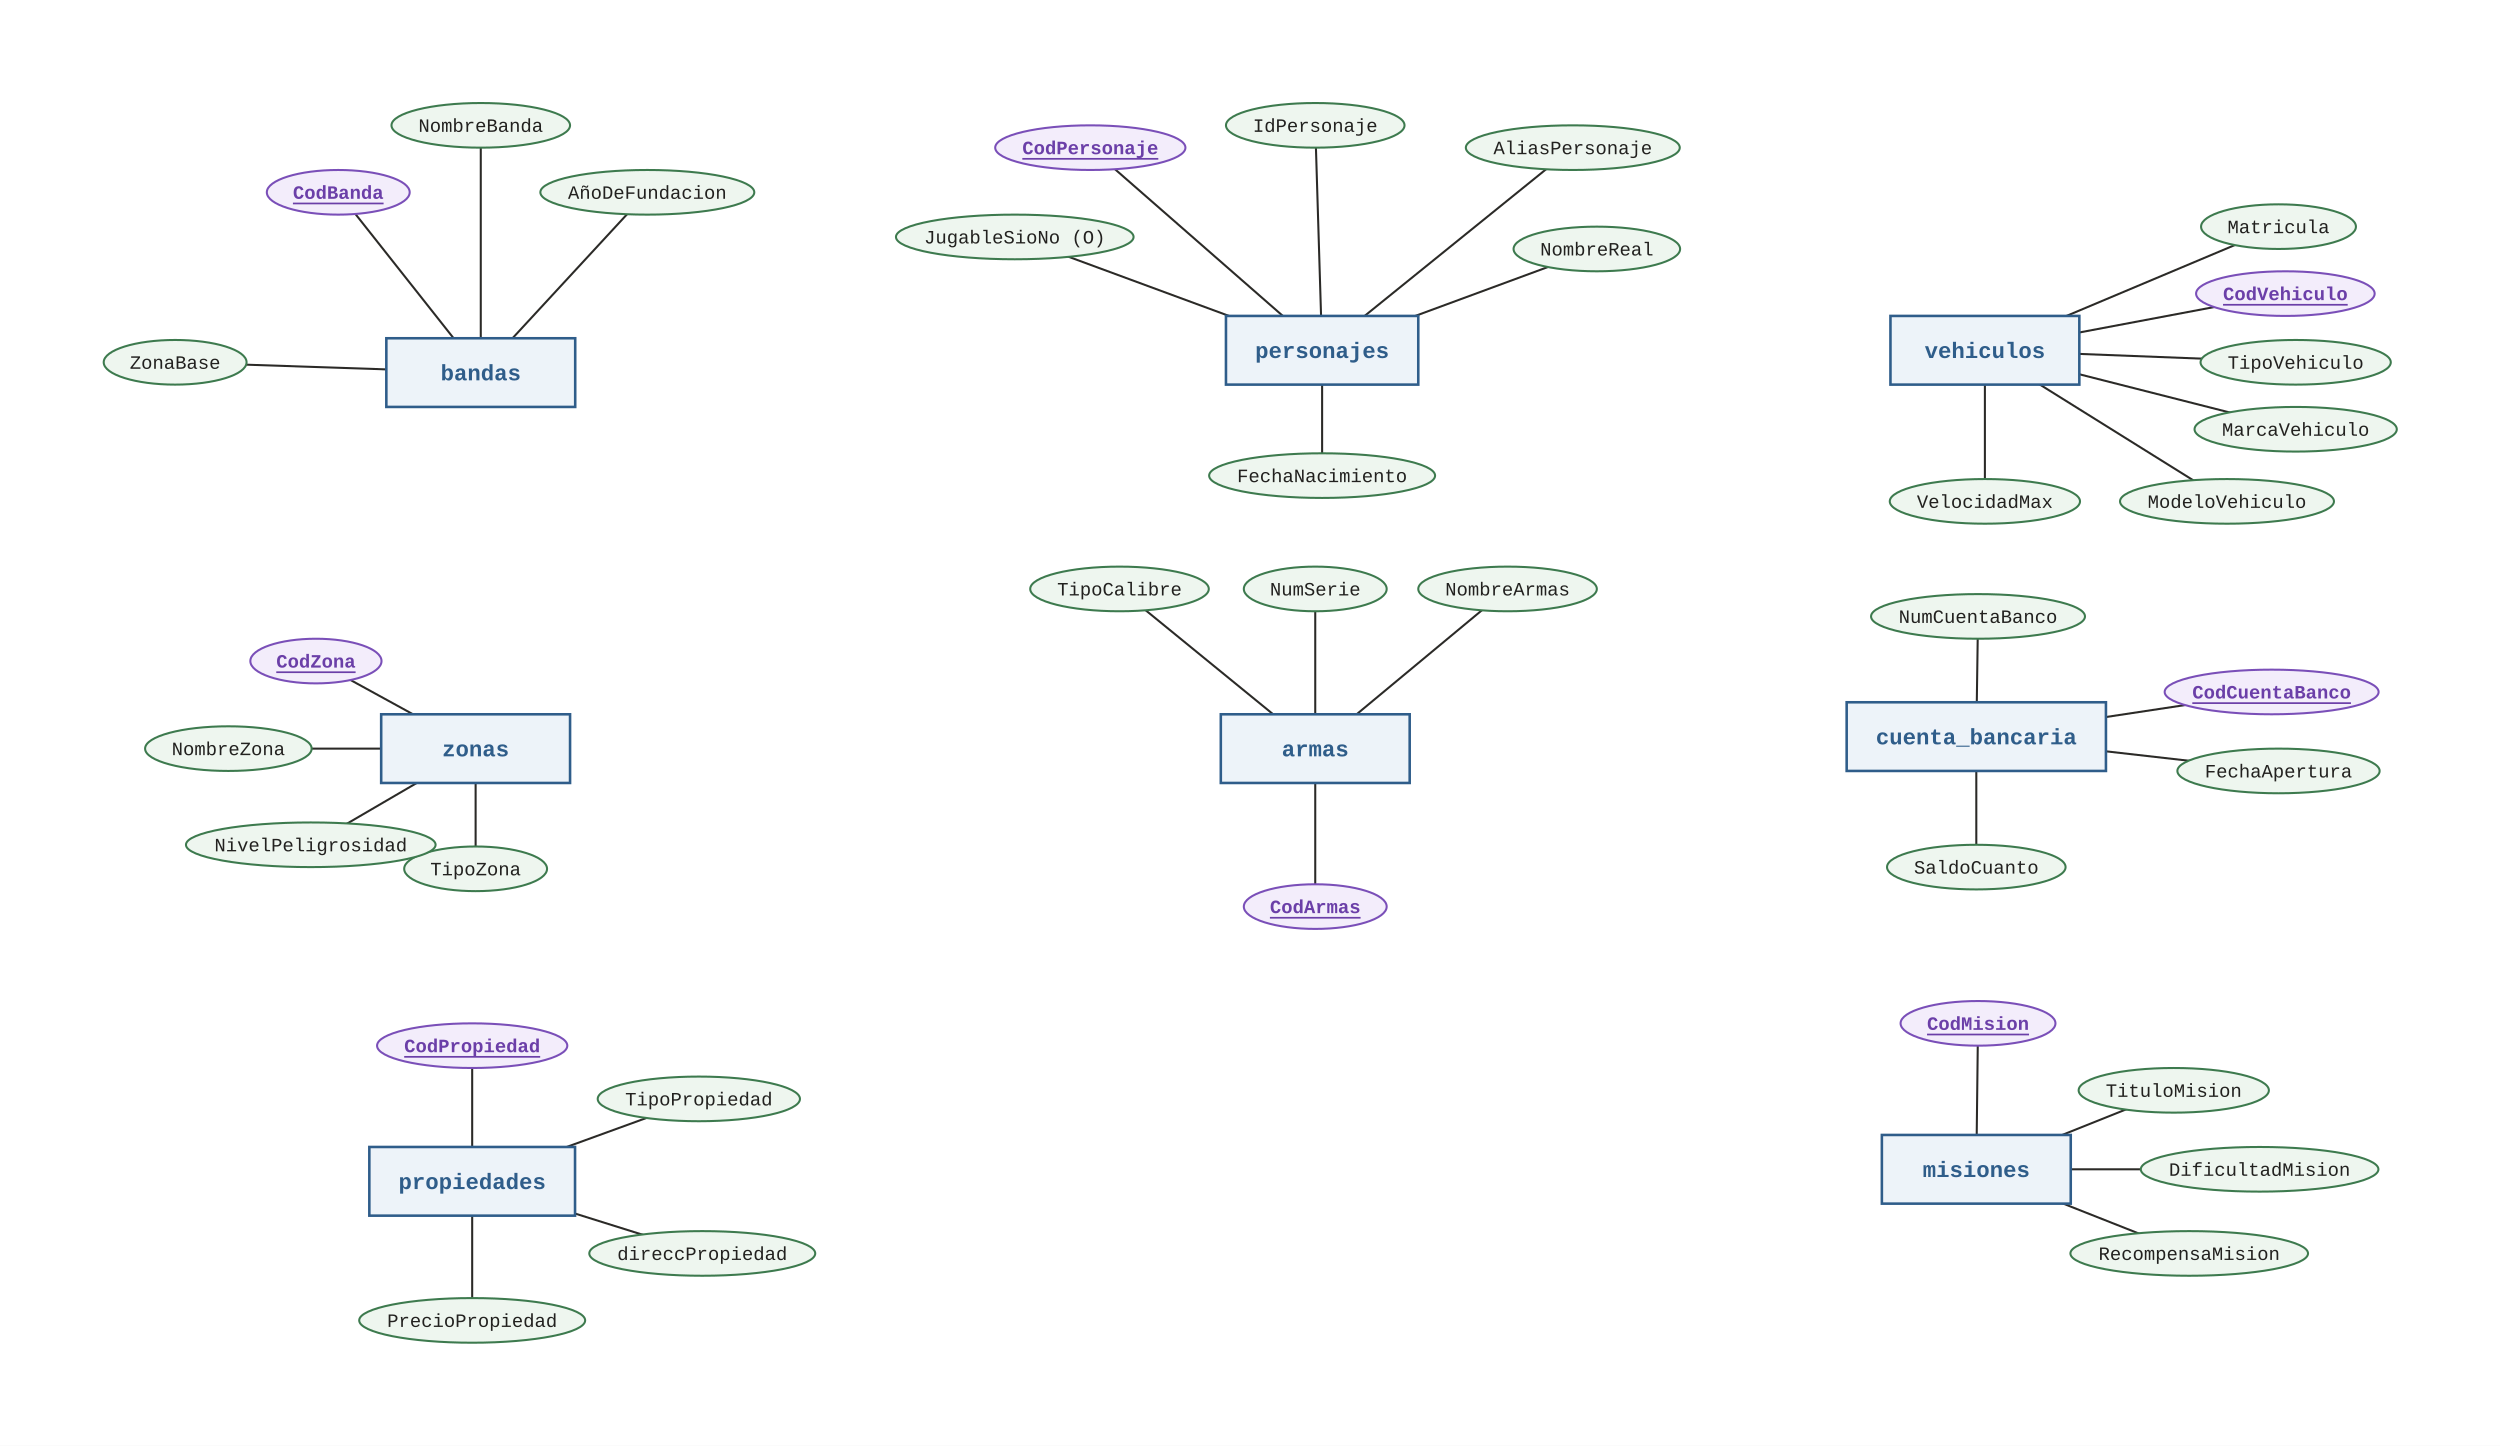
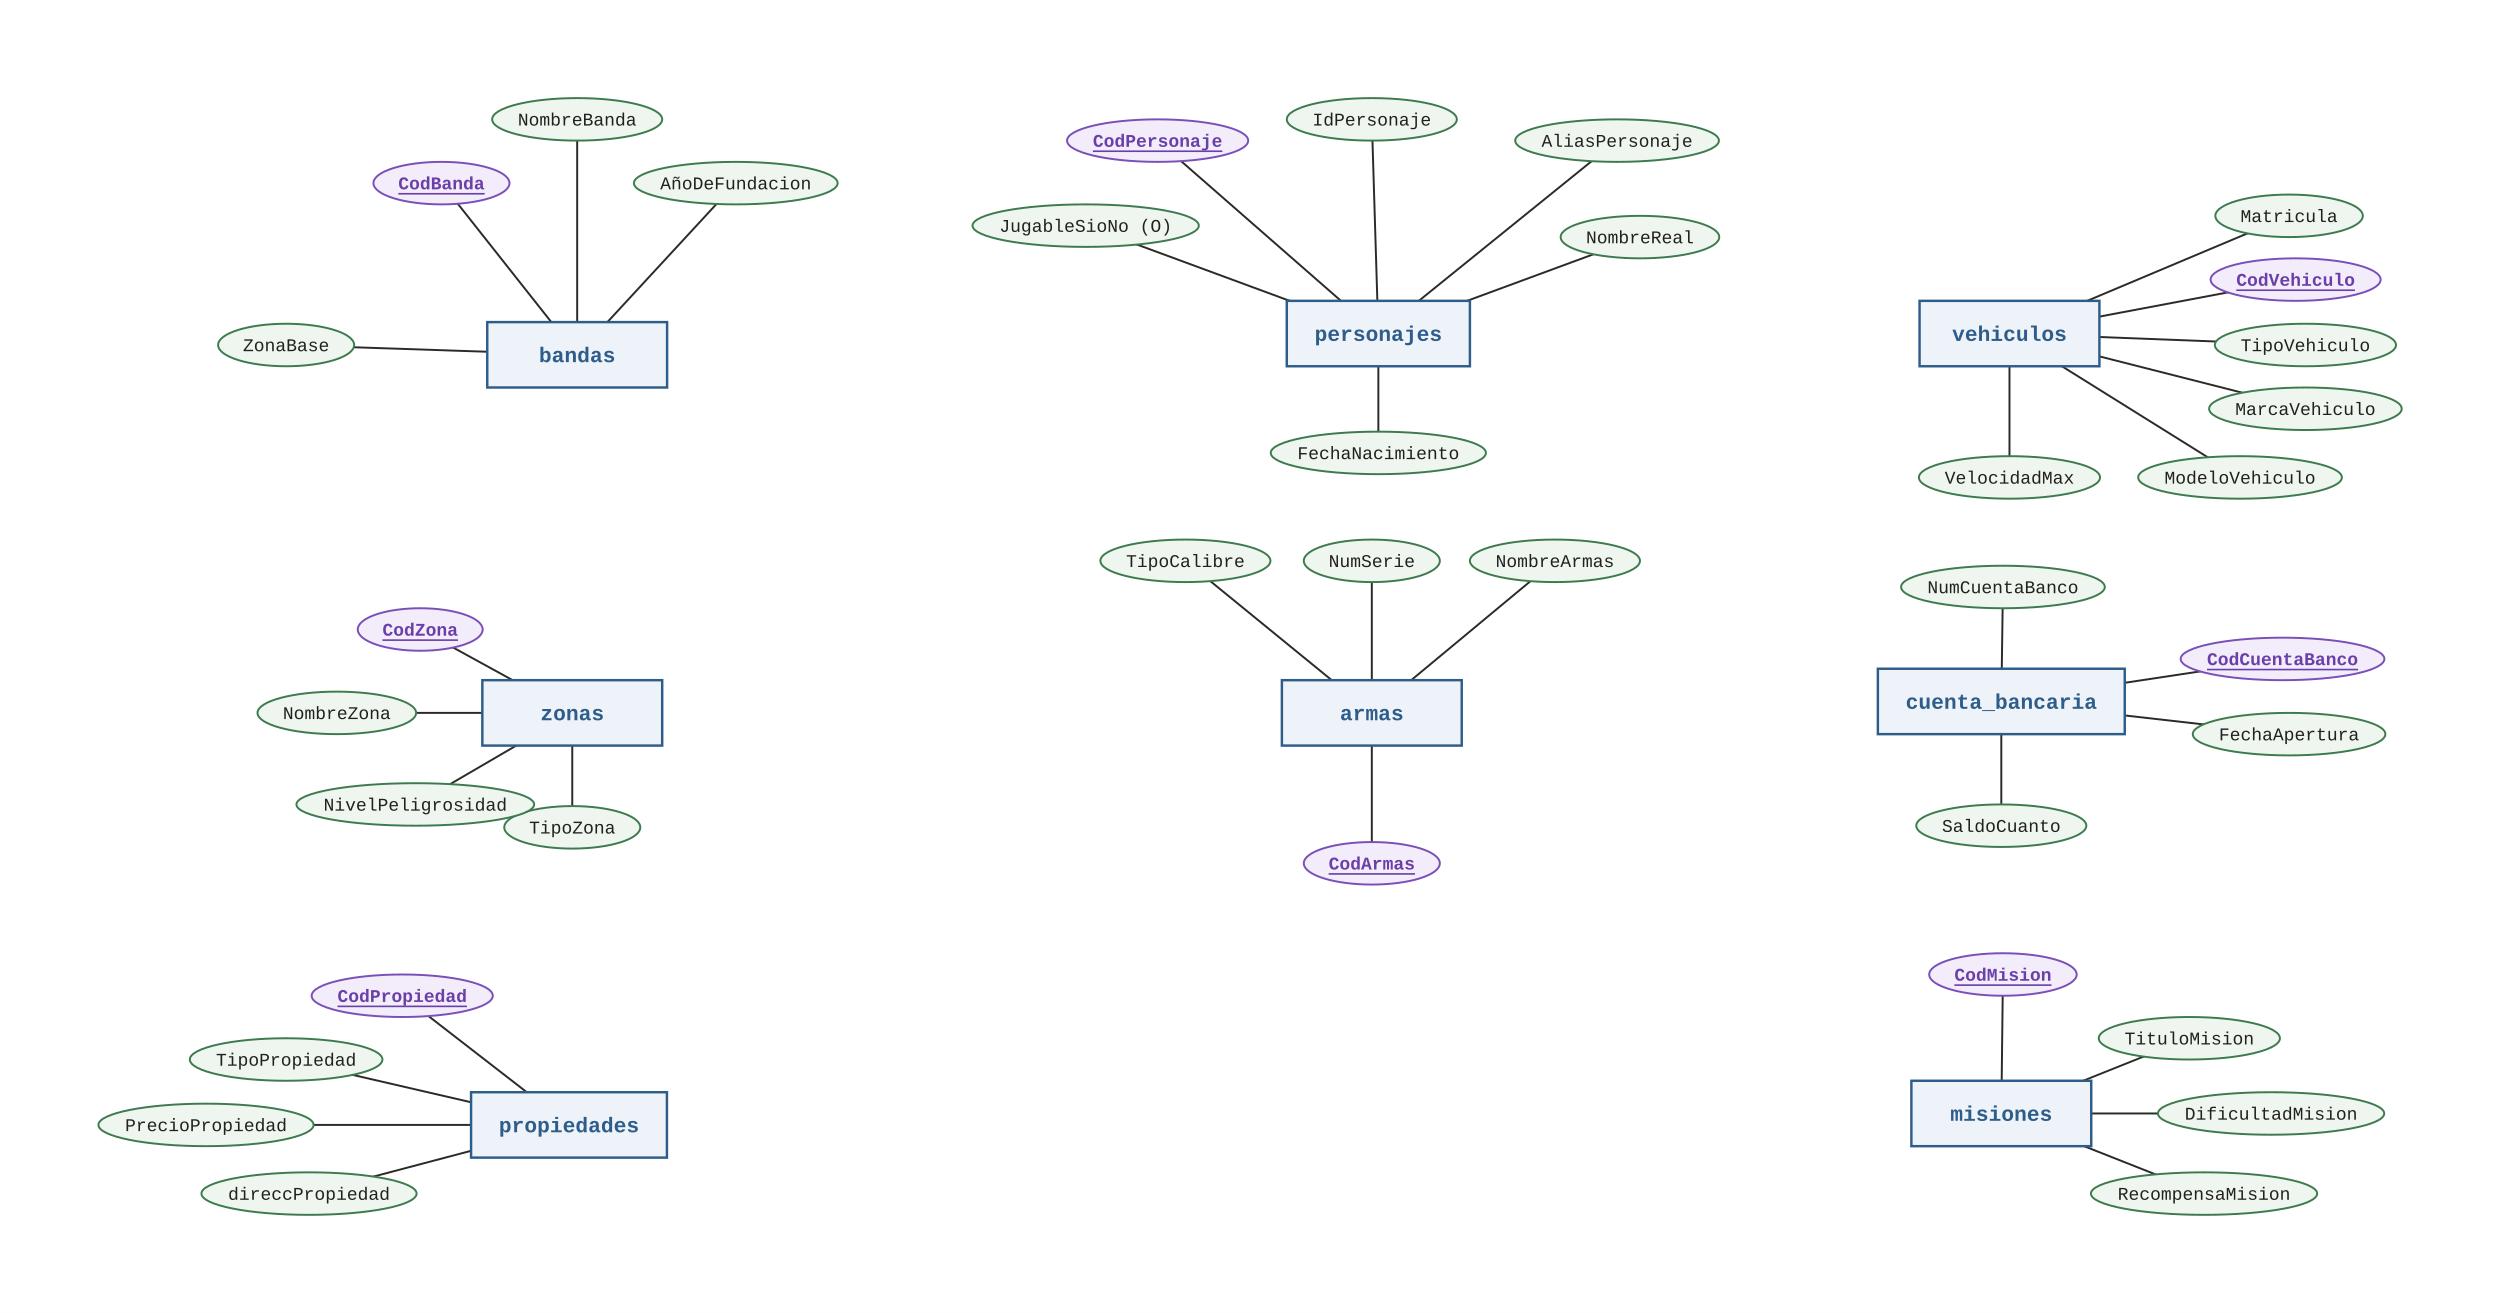
- <svg xmlns="http://www.w3.org/2000/svg" viewBox="1746 1562 1456 842" width="1456" height="842">
+ <svg xmlns="http://www.w3.org/2000/svg" viewBox="1673 1562 1529 803" width="1529" height="803">
  <style>.ln{stroke:#2B2A27;stroke-width:1.2}.mk{stroke:#2B2A27;stroke-width:1.5;fill:none}.mo{fill:#FFFFFF;stroke:#2B2A27;stroke-width:1.5}
.ent{fill:#EDF3F9;stroke:#2F5D8A;stroke-width:1.5}.dia{fill:#FBF2E0;stroke:#9C6510;stroke-width:1.5}.att{fill:#EEF6EF;stroke:#3D7A4E;stroke-width:1.2}.att.key{fill:#F3EDFB;stroke:#7A4FB8}.att.dr{stroke-dasharray:4 3}
.ent.in,.dia.in{fill:none}.dup{stroke:#C0362C;stroke-width:2.4}
.tx{fill:#22211F;font:11px Consolas,'JetBrains Mono','Courier New',monospace}.txk{fill:#6B3FA8;font-weight:600}.tb{font:600 13px Consolas,'JetBrains Mono','Courier New',monospace;fill:#2F5D8A}.tr{font:600 12px Consolas,'JetBrains Mono','Courier New',monospace;fill:#9C6510}.tt{font:600 10px Consolas,'JetBrains Mono','Courier New',monospace;fill:#6B6A64}
.ul{stroke:#6B3FA8;stroke-width:1}.ul.p{stroke-dasharray:3 2}.card{font:600 11px Consolas,'JetBrains Mono','Courier New',monospace;fill:#A2441C;paint-order:stroke;stroke:#FFFFFF;stroke-width:4px;stroke-linejoin:round}.cardq{fill:#6B6A64}
.tbox{fill:#FFFFFF;stroke:#A9B2C0;stroke-width:1}.thd{fill:#33557F}.thx{font:600 12.5px Consolas,'JetBrains Mono','Courier New',monospace;fill:#FFFFFF}.cx{font:11.5px Consolas,'JetBrains Mono','Courier New',monospace;fill:#22211F}.cpk{fill:#6B3FA8;font-weight:600}.cfk{fill:#A3304A}.cty{fill:#6B6A64;font-weight:400}.uq{font:600 9px Consolas,'JetBrains Mono','Courier New',monospace;fill:#2A7F8F}
.lk{stroke:#6B6A64;stroke-width:1.4;fill:none}.lk.dash{stroke-dasharray:6 4}.lkm{stroke:#6B6A64;stroke-width:1.5;fill:none}.lko{fill:#FFFFFF;stroke:#6B6A64;stroke-width:1.5}
.ipk{fill:#8E5FD0}.ifk{fill:#B4364E}.icol{fill:#2A7F8F}.inul{fill:none;stroke:#2A7F8F;stroke-width:1.3}
.rbox{fill:#FFFFFF;stroke:#22211F;stroke-width:1.1}.rnm{font:600 12.5px Consolas,'JetBrains Mono','Courier New',monospace;fill:#2F5D8A}.rcol{font:12px Consolas,'JetBrains Mono','Courier New',monospace;fill:#22211F}.rpk{font-weight:700;fill:#6B3FA8}.rfk{fill:#A3304A}.rul{stroke:#6B3FA8;stroke-width:1.1}
.rtag{font:600 9.5px Consolas,'JetBrains Mono','Courier New',monospace;fill:#6B6A64}.rarr{fill:none;stroke:#B4364E;stroke-width:1.1}.rhead{fill:#B4364E}
.ent.hd,.dia.hd{fill:none}.ktag{font:700 9px Consolas,'JetBrains Mono','Courier New',monospace;fill:#6B6A64}.rlab{fill:#FFFFFF;stroke:none;opacity:.92}.dia.assoc{stroke-dasharray:5 3}.ln.lid{stroke-width:2.2}.isal{fill:#9C6510}.skt{fill:#2F5D8A}
.thx.dup{fill:#FFC2BD}.cx.dup,.rnm.dup,.rcol.dup{fill:#C0362C;text-decoration:underline}
.note{stroke-width:1.2}.note-fold{stroke-width:1.2}.nc-y{fill:#FFF4C2;stroke:#D2AE36}.nc-b{fill:#DDEBFA;stroke:#7AA3D6}.nc-g{fill:#DFF2E1;stroke:#7DBB87}.nc-p{fill:#FBE1EC;stroke:#D98AAE}.note-fold{filter:brightness(.93)}.note-tx{font:12px 'Segoe UI',Arial,sans-serif;fill:#2B2A27}</style>
-   <rect x="1746" y="1562" width="1456" height="842" fill="#ffffff" />
+   <rect x="1673" y="1562" width="1529" height="803" fill="#ffffff" />
  <line x1="2023" y1="1998" x2="1930" y2="1947" class="ln" />
  <line x1="2023" y1="1998" x2="1879" y2="1998" class="ln" />
  <line x1="2023" y1="1998" x2="2023" y2="2068" class="ln" />
  <line x1="2023" y1="1998" x2="1927" y2="2054" class="ln" />
  <line x1="2516" y1="1766" x2="2512" y2="1635" class="ln" />
  <line x1="2516" y1="1766" x2="2662" y2="1648" class="ln" />
  <line x1="2516" y1="1766" x2="2676" y2="1707" class="ln" />
  <line x1="2516" y1="1766" x2="2516" y2="1839" class="ln" />
  <line x1="2516" y1="1766" x2="2337" y2="1700" class="ln" />
  <line x1="2026" y1="1779" x2="1943" y2="1674" class="ln" />
  <line x1="2026" y1="1779" x2="2026" y2="1635" class="ln" />
  <line x1="2026" y1="1779" x2="2123" y2="1674" class="ln" />
  <line x1="2026" y1="1779" x2="1848" y2="1773" class="ln" />
  <line x1="2902" y1="1766" x2="3073" y2="1694" class="ln" />
  <line x1="2902" y1="1766" x2="3077" y2="1733" class="ln" />
  <line x1="2516" y1="1766" x2="2381" y2="1648" class="ln" />
  <line x1="2902" y1="1766" x2="3083" y2="1812" class="ln" />
  <line x1="2902" y1="1766" x2="3043" y2="1854" class="ln" />
  <line x1="2902" y1="1766" x2="3083" y2="1773" class="ln" />
  <line x1="2512" y1="1998" x2="2512" y2="1905" class="ln" />
  <line x1="2512" y1="1998" x2="2624" y2="1905" class="ln" />
  <line x1="2512" y1="1998" x2="2398" y2="1905" class="ln" />
  <line x1="2512" y1="1998" x2="2512" y2="2090" class="ln" />
  <line x1="2897" y1="1991" x2="2898" y2="1921" class="ln" />
  <line x1="2897" y1="1991" x2="3069" y2="1965" class="ln" />
  <line x1="2897" y1="1991" x2="3073" y2="2011" class="ln" />
  <line x1="2897" y1="1991" x2="2897" y2="2067" class="ln" />
  <line x1="2897" y1="2243" x2="2898" y2="2158" class="ln" />
  <line x1="2897" y1="2243" x2="3012" y2="2197" class="ln" />
  <line x1="2897" y1="2243" x2="3062" y2="2243" class="ln" />
  <line x1="2897" y1="2243" x2="3021" y2="2292" class="ln" />
-   <line x1="2021" y1="2250" x2="2021" y2="2171" class="ln" />
-   <line x1="2021" y1="2250" x2="2153" y2="2202" class="ln" />
-   <line x1="2021" y1="2250" x2="2155" y2="2292" class="ln" />
-   <line x1="2021" y1="2250" x2="2021" y2="2331" class="ln" />
+   <line x1="2021" y1="2250" x2="1919" y2="2171" class="ln" />
+   <line x1="2021" y1="2250" x2="1848" y2="2210" class="ln" />
+   <line x1="2021" y1="2250" x2="1862" y2="2292" class="ln" />
+   <line x1="2021" y1="2250" x2="1799" y2="2250" class="ln" />
  <line x1="2902" y1="1766" x2="2902" y2="1854" class="ln" />
  <g class="node" data-id="nmwmhqvag3xdsrz">
    <rect x="1968" y="1978" width="110" height="40" class="ent" />
    <text x="2023" y="2002.5" text-anchor="middle" class="tb">zonas</text>
  </g>
  <g class="node" data-id="nmwmhrrtz46f440">
    <ellipse cx="1930" cy="1947" rx="38.2" ry="13" class="att key" />
    <text x="1930" y="1950.8" text-anchor="middle" class="tx txk">CodZona</text>
    <line x1="1906.9" y1="1953.5" x2="1953.1" y2="1953.5" class="ul" />
  </g>
  <g class="node" data-id="nmwmhs1pz4838rc">
    <ellipse cx="1879" cy="1998" rx="48.5" ry="13" class="att" />
    <text x="1879" y="2001.8" text-anchor="middle" class="tx">NombreZona</text>
  </g>
  <g class="node" data-id="nmwmhse6k4avtgo">
    <ellipse cx="2023" cy="2068" rx="41.6" ry="13" class="att" />
    <text x="2023" y="2071.8" text-anchor="middle" class="tx">TipoZona</text>
  </g>
  <g class="node" data-id="nmwmhsl8x4cs0xw">
    <ellipse cx="1927" cy="2054" rx="72.7" ry="13" class="att" />
    <text x="1927" y="2057.8" text-anchor="middle" class="tx">NivelPeligrosidad</text>
  </g>
  <g class="node" data-id="nmwmhtg534eof8d">
    <rect x="2460" y="1746" width="112" height="40" class="ent" />
    <text x="2516" y="1770.5" text-anchor="middle" class="tb">personajes</text>
  </g>
  <g class="node" data-id="nmwmhtvoe4fcd3s">
    <ellipse cx="2512" cy="1635" rx="52" ry="13" class="att" />
    <text x="2512" y="1638.8" text-anchor="middle" class="tx">IdPersonaje</text>
  </g>
  <g class="node" data-id="nmwmhtzp54hasp6">
    <ellipse cx="2662" cy="1648" rx="62.3" ry="13" class="att" />
    <text x="2662" y="1651.8" text-anchor="middle" class="tx">AliasPersonaje</text>
  </g>
  <g class="node" data-id="nmwmhu9s44jnxp9">
    <ellipse cx="2676" cy="1707" rx="48.5" ry="13" class="att" />
    <text x="2676" y="1710.8" text-anchor="middle" class="tx">NombreReal</text>
  </g>
  <g class="node" data-id="nmwmhvhij4l5lyf">
    <ellipse cx="2516" cy="1839" rx="65.8" ry="13" class="att" />
    <text x="2516" y="1842.8" text-anchor="middle" class="tx">FechaNacimiento</text>
  </g>
  <g class="node" data-id="nmwmhw2st4nqzpn">
    <ellipse cx="2337" cy="1700" rx="69.2" ry="13" class="att" />
    <text x="2337" y="1703.8" text-anchor="middle" class="tx">JugableSioNo (O)</text>
  </g>
  <g class="node" data-id="nmwmhxjzb4pf9rv">
    <rect x="1971" y="1759" width="110" height="40" class="ent" />
    <text x="2026" y="1783.5" text-anchor="middle" class="tb">bandas</text>
  </g>
  <g class="node" data-id="nmwmhxsy74qo5d7">
    <ellipse cx="1943" cy="1674" rx="41.6" ry="13" class="att key" />
    <text x="1943" y="1677.8" text-anchor="middle" class="tx txk">CodBanda</text>
    <line x1="1916.6" y1="1680.5" x2="1969.4" y2="1680.5" class="ul" />
  </g>
  <g class="node" data-id="nmwmhy7ny4s7mmz">
    <ellipse cx="2026" cy="1635" rx="52" ry="13" class="att" />
    <text x="2026" y="1638.8" text-anchor="middle" class="tx">NombreBanda</text>
  </g>
  <g class="node" data-id="nmwmhzwdd4umxmz">
    <ellipse cx="2123" cy="1674" rx="62.3" ry="13" class="att" />
    <text x="2123" y="1677.8" text-anchor="middle" class="tx">AñoDeFundacion</text>
  </g>
  <g class="node" data-id="nmwmi0gy84w97ze">
    <ellipse cx="1848" cy="1773" rx="41.6" ry="13" class="att" />
    <text x="1848" y="1776.8" text-anchor="middle" class="tx">ZonaBase</text>
  </g>
  <g class="node" data-id="nmwmi2cq74yrbnu">
    <rect x="2847" y="1746" width="110" height="40" class="ent" />
    <text x="2902" y="1770.5" text-anchor="middle" class="tb">vehiculos</text>
  </g>
  <g class="node" data-id="nmwmi2nv34ztt1i">
    <ellipse cx="3073" cy="1694" rx="45.1" ry="13" class="att" />
    <text x="3073" y="1697.8" text-anchor="middle" class="tx">Matricula</text>
  </g>
  <g class="node" data-id="nmwmi3kmf51jxje">
    <ellipse cx="3077" cy="1733" rx="52" ry="13" class="att key" />
    <text x="3077" y="1736.8" text-anchor="middle" class="tx txk">CodVehiculo</text>
    <line x1="3040.7" y1="1739.5" x2="3113.3" y2="1739.5" class="ul" />
  </g>
  <g class="node" data-id="nmwmi402d53smqh">
    <ellipse cx="2381" cy="1648" rx="55.4" ry="13" class="att key" />
    <text x="2381" y="1651.8" text-anchor="middle" class="tx txk">CodPersonaje</text>
    <line x1="2341.4" y1="1654.5" x2="2420.6" y2="1654.5" class="ul" />
  </g>
  <g class="node" data-id="nmwmi4m2t551h8a">
    <ellipse cx="3083" cy="1812" rx="58.9" ry="13" class="att" />
    <text x="3083" y="1815.8" text-anchor="middle" class="tx">MarcaVehiculo</text>
  </g>
  <g class="node" data-id="nmwmi5d3357tlys">
    <ellipse cx="3043" cy="1854" rx="62.3" ry="13" class="att" />
    <text x="3043" y="1857.8" text-anchor="middle" class="tx">ModeloVehiculo</text>
  </g>
  <g class="node" data-id="nmwmi6y4t590tg7">
    <ellipse cx="3083" cy="1773" rx="55.4" ry="13" class="att" />
    <text x="3083" y="1776.8" text-anchor="middle" class="tx">TipoVehiculo</text>
  </g>
  <g class="node" data-id="nmwmia2g75bo3id">
    <rect x="2457" y="1978" width="110" height="40" class="ent" />
    <text x="2512" y="2002.5" text-anchor="middle" class="tb">armas</text>
  </g>
  <g class="node" data-id="nmwmia8na5ce6x1">
    <ellipse cx="2512" cy="1905" rx="41.6" ry="13" class="att" />
    <text x="2512" y="1908.8" text-anchor="middle" class="tx">NumSerie</text>
  </g>
  <g class="node" data-id="nmwmiasoj5eu1sq">
    <ellipse cx="2624" cy="1905" rx="52" ry="13" class="att" />
    <text x="2624" y="1908.8" text-anchor="middle" class="tx">NombreArmas</text>
  </g>
  <g class="node" data-id="nmwmic04b5gq8px">
    <ellipse cx="2398" cy="1905" rx="52" ry="13" class="att" />
    <text x="2398" y="1908.8" text-anchor="middle" class="tx">TipoCalibre</text>
  </g>
  <g class="node" data-id="nmwmie3675k2tdn">
    <ellipse cx="2512" cy="2090" rx="41.6" ry="13" class="att key" />
    <text x="2512" y="2093.8" text-anchor="middle" class="tx txk">CodArmas</text>
    <line x1="2485.6" y1="2096.5" x2="2538.4" y2="2096.5" class="ul" />
  </g>
  <g class="node" data-id="nmwmieuhb5myfep">
    <rect x="2821.5" y="1971" width="151" height="40" class="ent" />
    <text x="2897" y="1995.5" text-anchor="middle" class="tb">cuenta_bancaria</text>
  </g>
  <g class="node" data-id="nmwmifxlj5nexyy">
    <ellipse cx="2898" cy="1921" rx="62.3" ry="13" class="att" />
    <text x="2898" y="1924.8" text-anchor="middle" class="tx">NumCuentaBanco</text>
  </g>
  <g class="node" data-id="nmwmih6ur5pqn8f">
    <ellipse cx="3069" cy="1965" rx="62.3" ry="13" class="att key" />
    <text x="3069" y="1968.8" text-anchor="middle" class="tx txk">CodCuentaBanco</text>
    <line x1="3022.8" y1="1971.5" x2="3115.2" y2="1971.5" class="ul" />
  </g>
  <g class="node" data-id="nmwmih70n5rkz42">
    <ellipse cx="3073" cy="2011" rx="58.9" ry="13" class="att" />
    <text x="3073" y="2014.8" text-anchor="middle" class="tx">FechaApertura</text>
  </g>
  <g class="node" data-id="nmwmilzss5tyocj">
    <ellipse cx="2897" cy="2067" rx="52" ry="13" class="att" />
    <text x="2897" y="2070.8" text-anchor="middle" class="tx">SaldoCuanto</text>
  </g>
  <g class="node" data-id="nmwmio5i75v8jmj">
    <rect x="2842" y="2223" width="110" height="40" class="ent" />
    <text x="2897" y="2247.5" text-anchor="middle" class="tb">misiones</text>
  </g>
  <g class="node" data-id="nmwmiow465w8po8">
    <ellipse cx="2898" cy="2158" rx="45.1" ry="13" class="att key" />
    <text x="2898" y="2161.8" text-anchor="middle" class="tx txk">CodMision</text>
    <line x1="2868.3" y1="2164.5" x2="2927.7" y2="2164.5" class="ul" />
  </g>
  <g class="node" data-id="nmwmir5ci5yhlv1">
    <ellipse cx="3012" cy="2197" rx="55.4" ry="13" class="att" />
    <text x="3012" y="2200.8" text-anchor="middle" class="tx">TituloMision</text>
  </g>
  <g class="node" data-id="nmwmirrxe60nf3k">
    <ellipse cx="3062" cy="2243" rx="69.2" ry="13" class="att" />
    <text x="3062" y="2246.8" text-anchor="middle" class="tx">DificultadMision</text>
  </g>
  <g class="node" data-id="nmwmisx1w62qcp3">
    <ellipse cx="3021" cy="2292" rx="69.2" ry="13" class="att" />
    <text x="3021" y="2295.8" text-anchor="middle" class="tx">RecompensaMision</text>
  </g>
  <g class="node" data-id="nmwmiwxrr6474jo">
    <rect x="1961.1" y="2230" width="119.8" height="40" class="ent" />
    <text x="2021" y="2254.5" text-anchor="middle" class="tb">propiedades</text>
  </g>
  <g class="node" data-id="nmwmj46ri65fsi7">
-     <ellipse cx="2021" cy="2171" rx="55.4" ry="13" class="att key" />
-     <text x="2021" y="2174.8" text-anchor="middle" class="tx txk">CodPropiedad</text>
-     <line x1="1981.4" y1="2177.5" x2="2060.6" y2="2177.5" class="ul" />
+     <ellipse cx="1919" cy="2171" rx="55.4" ry="13" class="att key" />
+     <text x="1919" y="2174.8" text-anchor="middle" class="tx txk">CodPropiedad</text>
+     <line x1="1879.4" y1="2177.5" x2="1958.6" y2="2177.5" class="ul" />
  </g>
  <g class="node" data-id="nmwmj4fdq67bwgb">
-     <ellipse cx="2153" cy="2202" rx="58.9" ry="13" class="att" />
-     <text x="2153" y="2205.8" text-anchor="middle" class="tx">TipoPropiedad</text>
+     <ellipse cx="1848" cy="2210" rx="58.9" ry="13" class="att" />
+     <text x="1848" y="2213.8" text-anchor="middle" class="tx">TipoPropiedad</text>
  </g>
  <g class="node" data-id="nmwmj5cyw692ayh">
-     <ellipse cx="2155" cy="2292" rx="65.8" ry="13" class="att" />
-     <text x="2155" y="2295.8" text-anchor="middle" class="tx">direccPropiedad</text>
+     <ellipse cx="1862" cy="2292" rx="65.8" ry="13" class="att" />
+     <text x="1862" y="2295.8" text-anchor="middle" class="tx">direccPropiedad</text>
  </g>
  <g class="node" data-id="nmwmj8ovs6bwnpc">
-     <ellipse cx="2021" cy="2331" rx="65.8" ry="13" class="att" />
-     <text x="2021" y="2334.8" text-anchor="middle" class="tx">PrecioPropiedad</text>
+     <ellipse cx="1799" cy="2250" rx="65.8" ry="13" class="att" />
+     <text x="1799" y="2253.8" text-anchor="middle" class="tx">PrecioPropiedad</text>
  </g>
  <g class="node" data-id="nmwmjht0x6dnj06">
    <ellipse cx="2902" cy="1854" rx="55.4" ry="13" class="att" />
    <text x="2902" y="1857.8" text-anchor="middle" class="tx">VelocidadMax</text>
  </g>
</svg>
